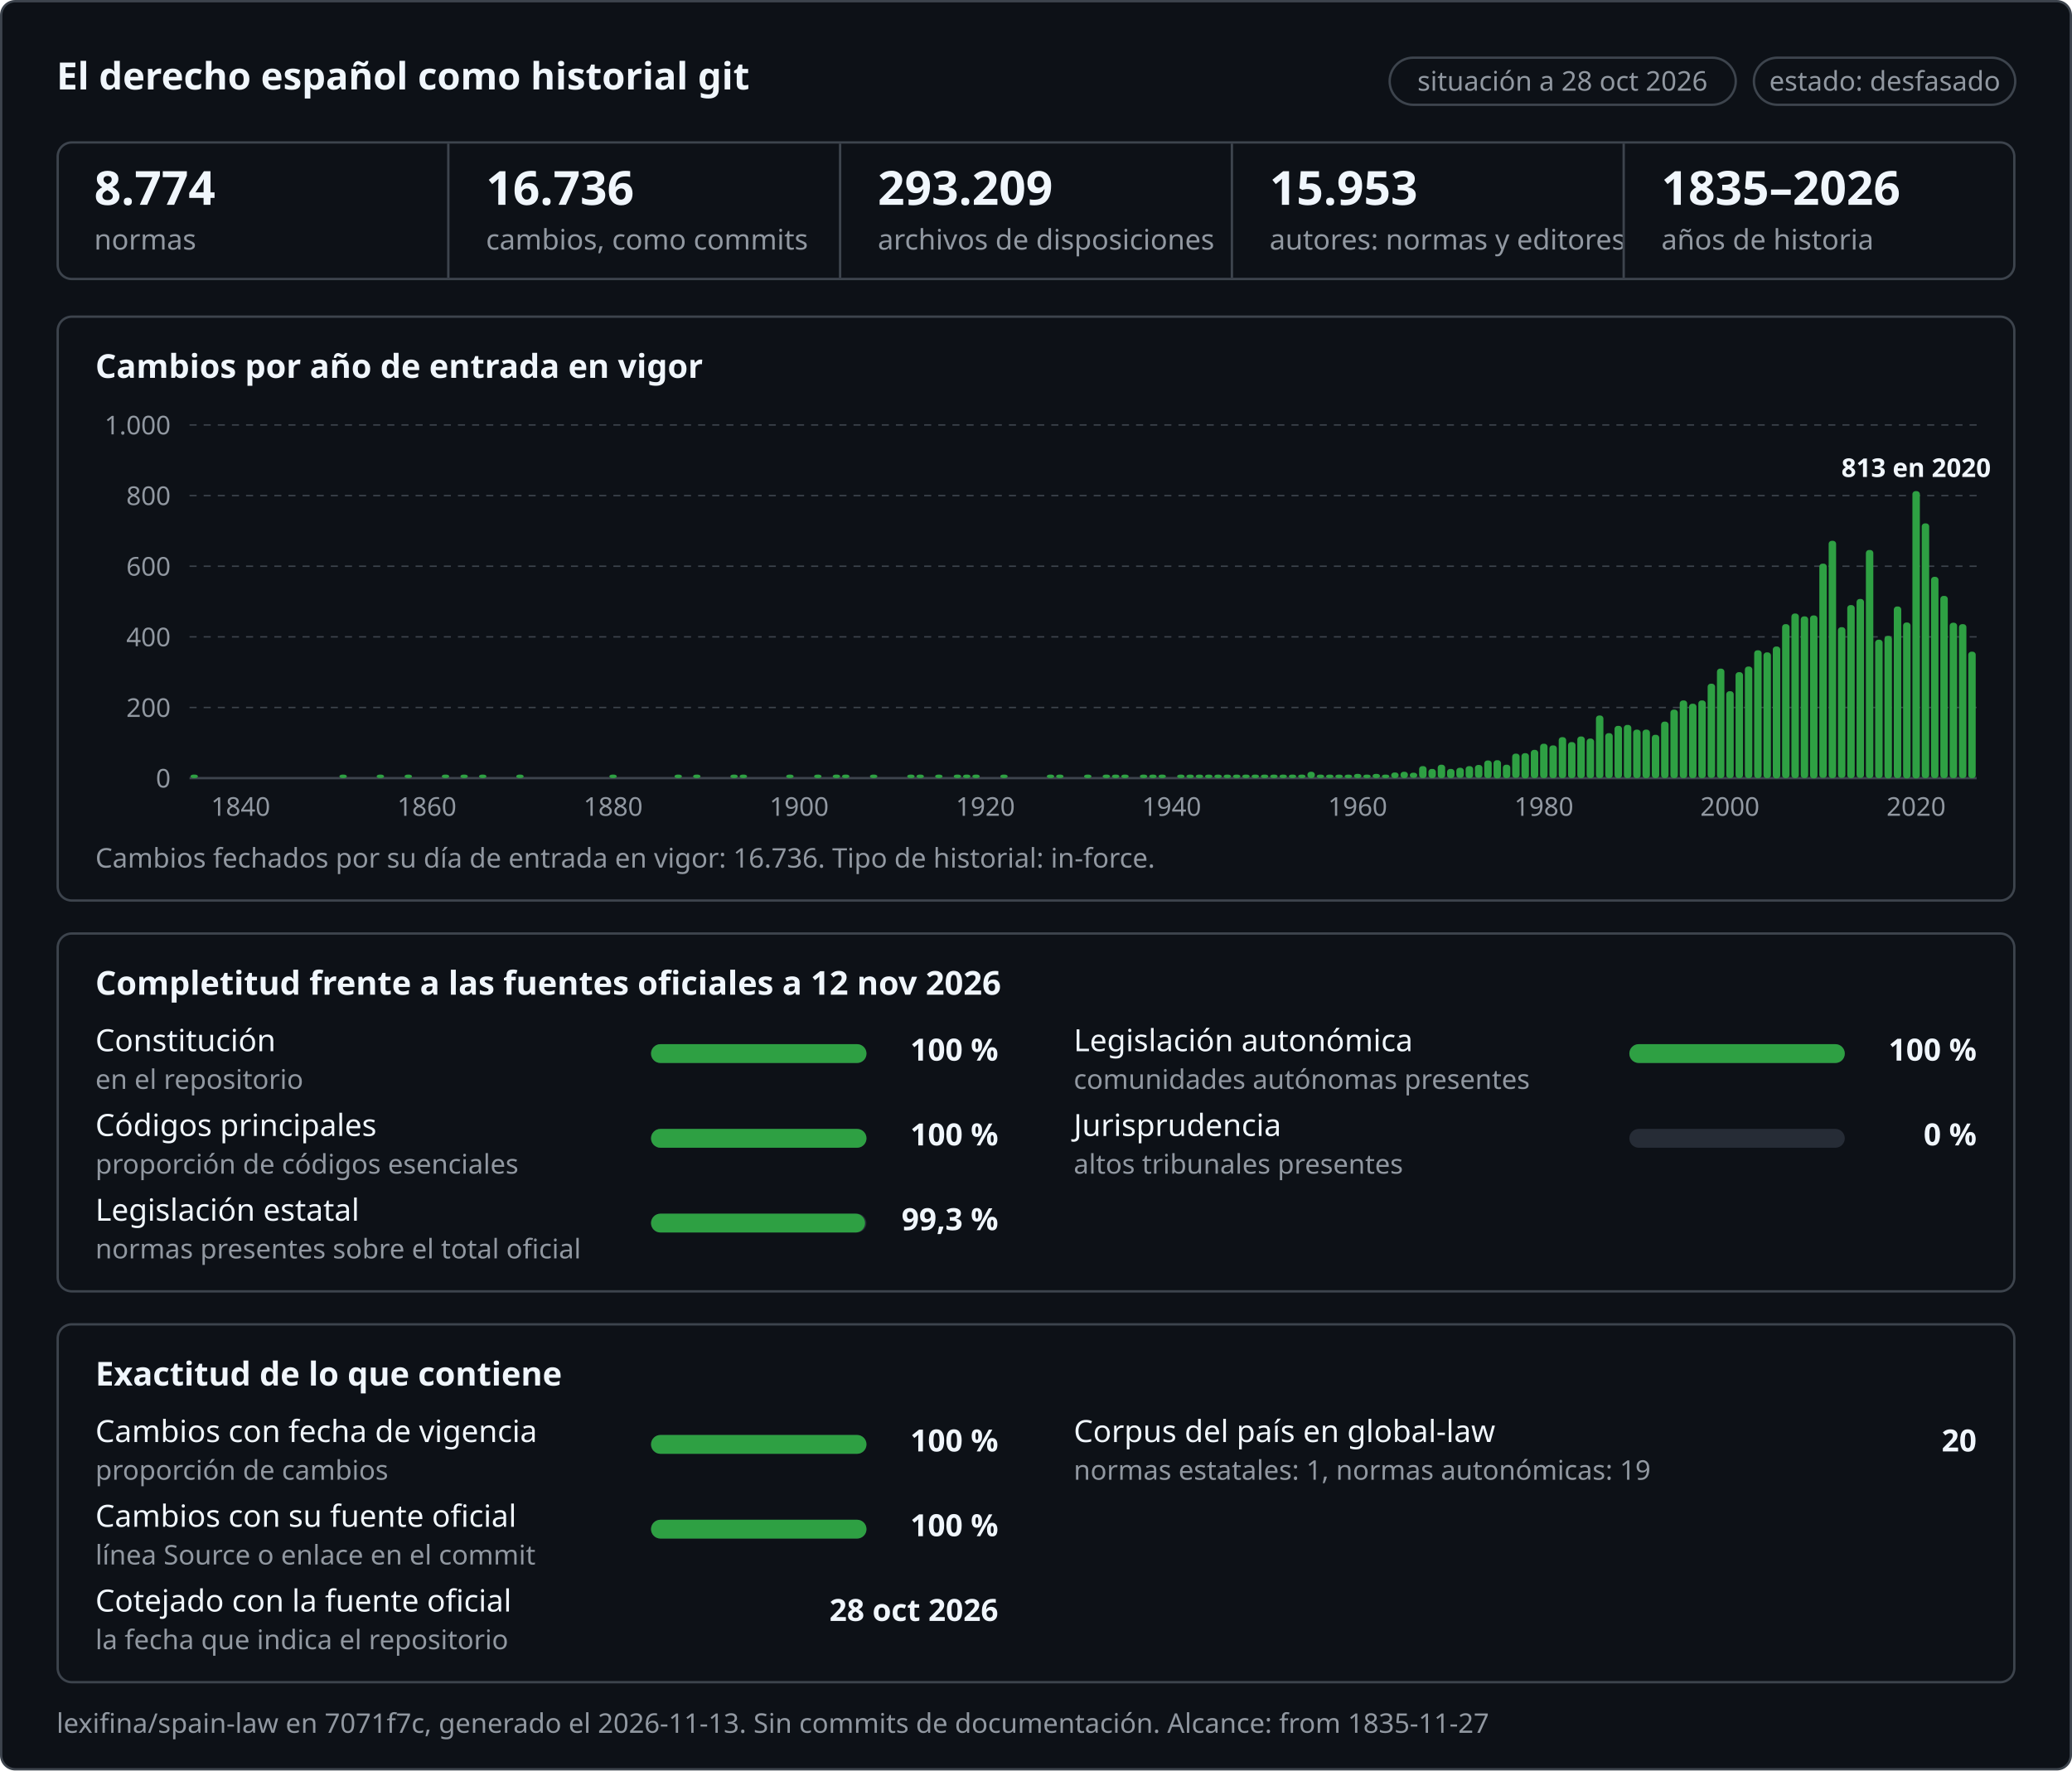
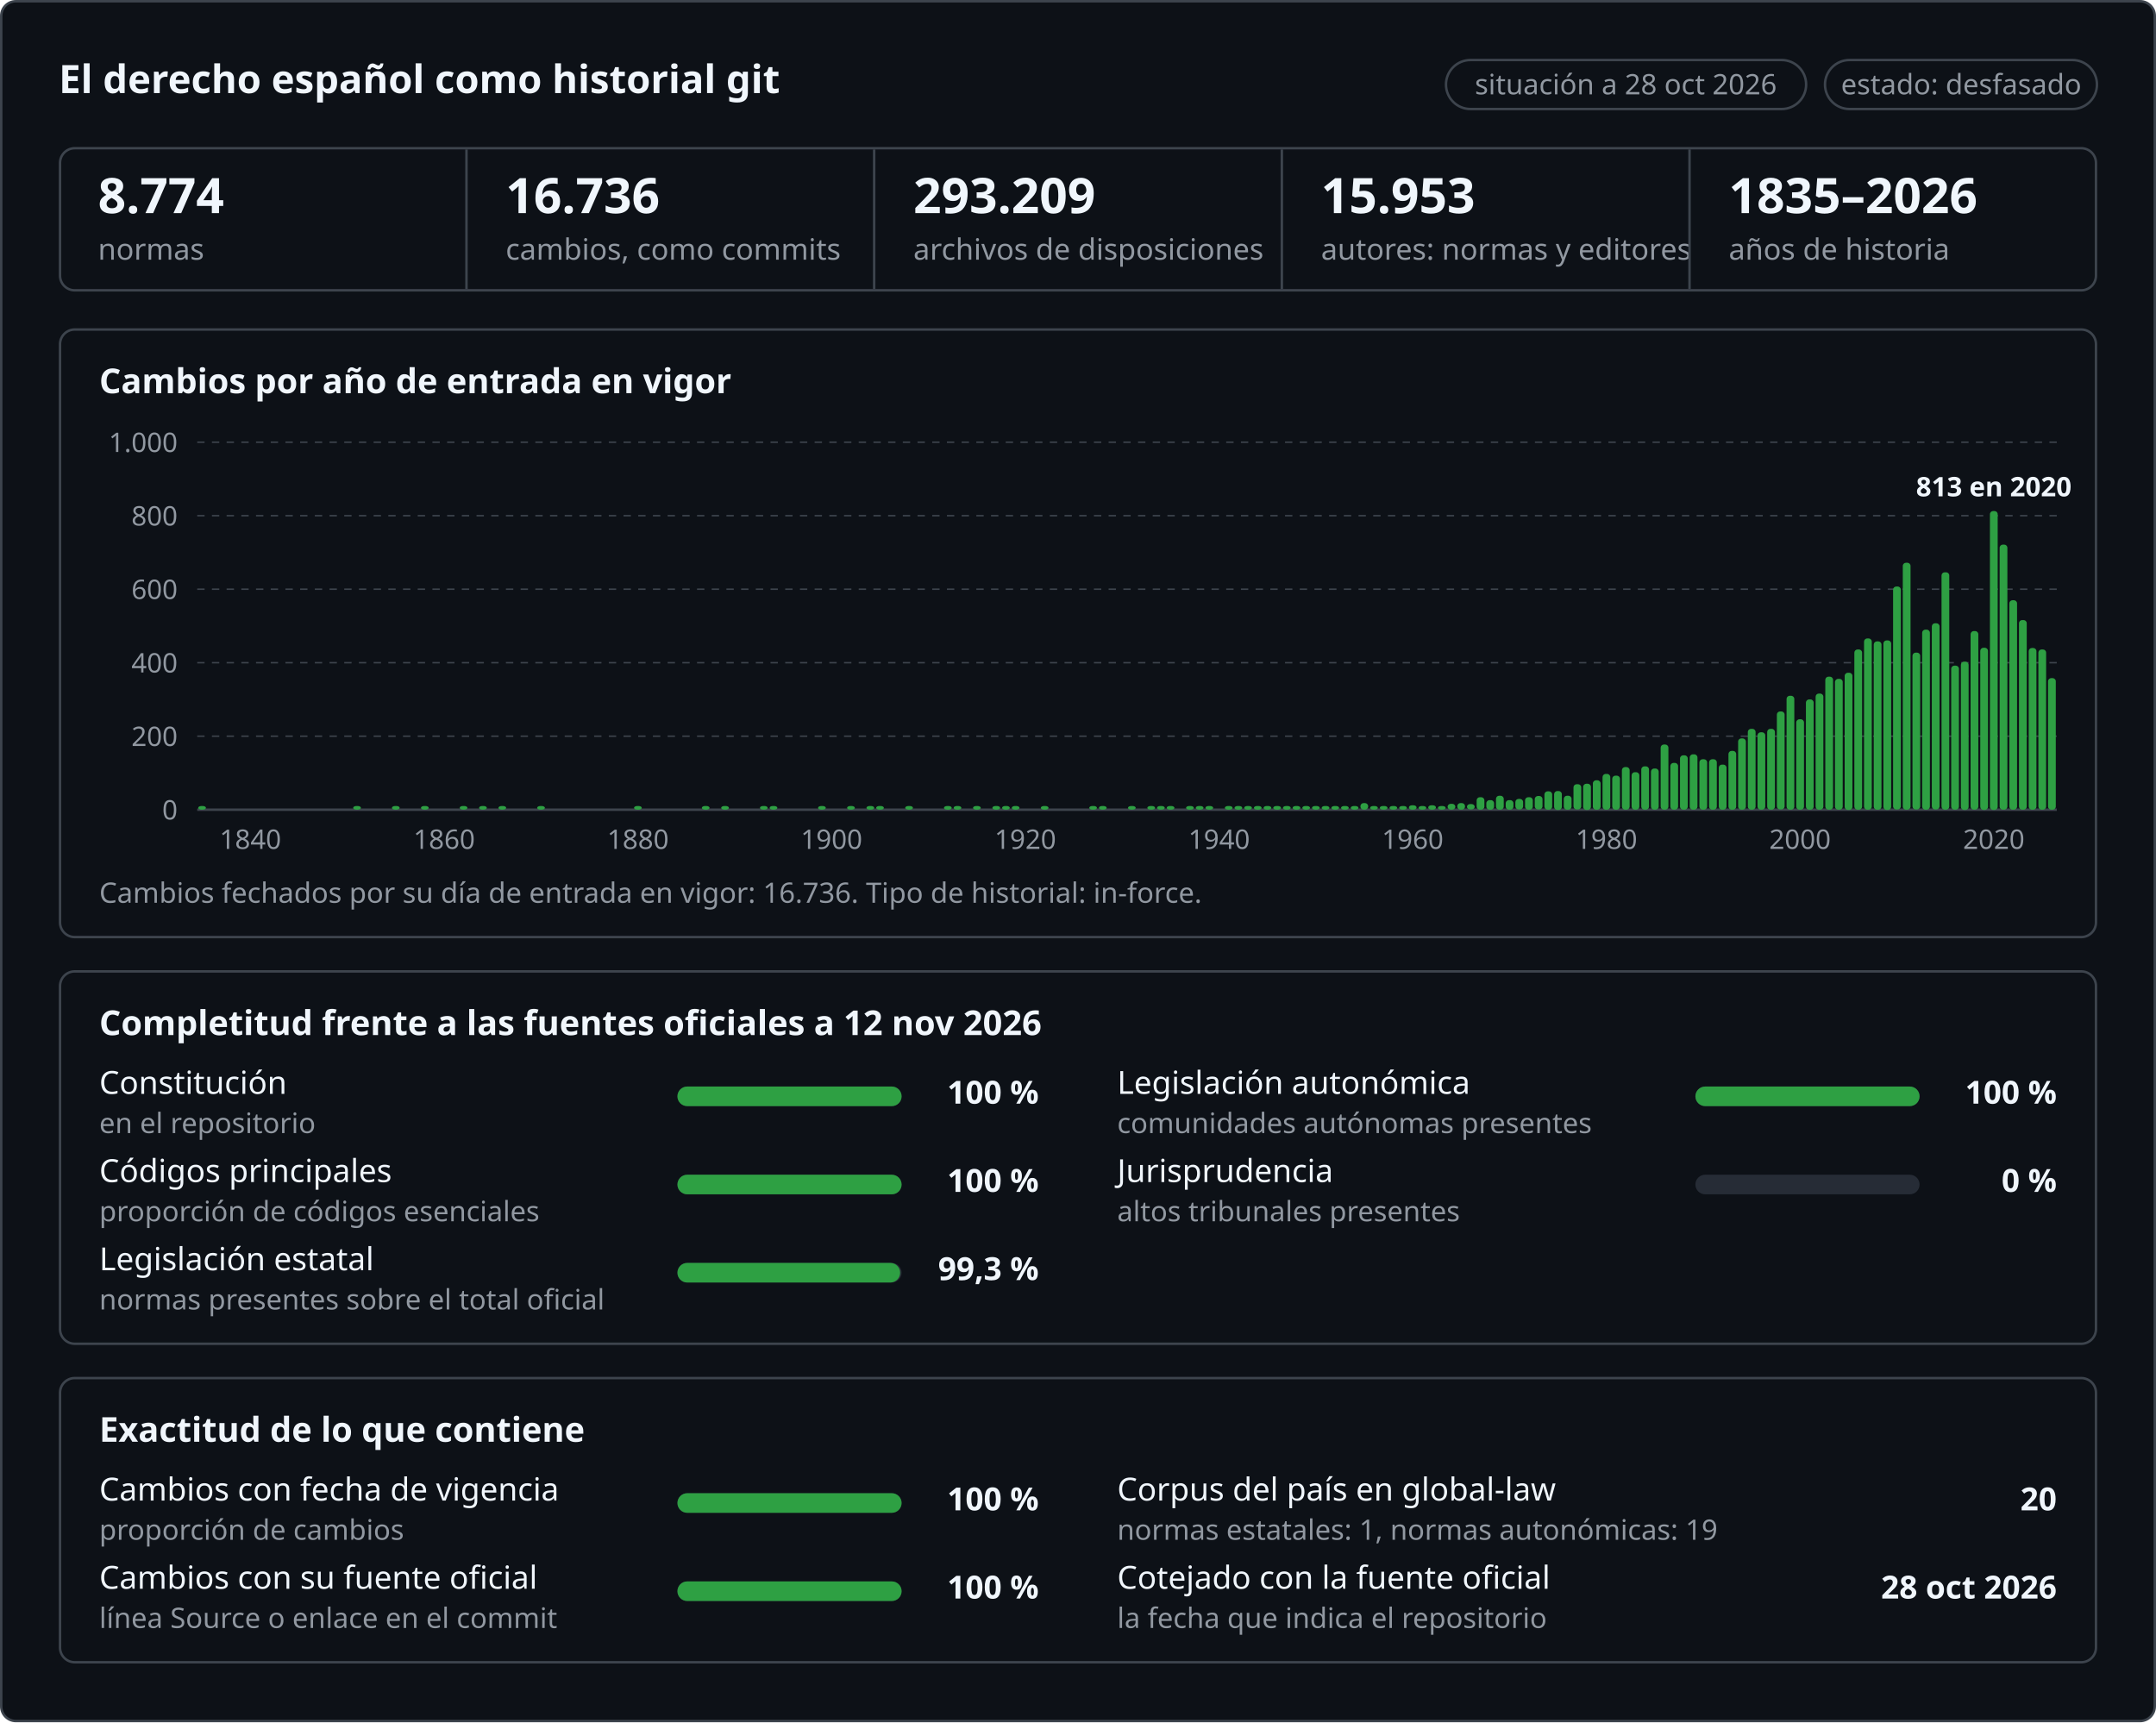
- <svg xmlns="http://www.w3.org/2000/svg" width="880" height="752" viewBox="0 0 880 752" font-family="-apple-system,BlinkMacSystemFont,Segoe UI,Noto Sans,Helvetica,Arial,sans-serif">
-   <rect x="0.5" y="0.5" width="879" height="751" rx="6" fill="#0d1117" stroke="#3d444d" />
+ <svg xmlns="http://www.w3.org/2000/svg" width="880" height="703" viewBox="0 0 880 703" font-family="-apple-system,BlinkMacSystemFont,Segoe UI,Noto Sans,Helvetica,Arial,sans-serif">
+   <rect x="0.5" y="0.5" width="879" height="702" rx="6" fill="#0d1117" stroke="#3d444d" />
  <text x="24" y="38" font-size="16" font-weight="600" fill="#f0f6fc">El derecho español como historial git</text>
  <rect x="590.2" y="24.5" width="147" height="20" rx="10" fill="none" stroke="#3d444d" />
  <text x="663.6" y="38.5" font-size="11.5" font-weight="500" text-anchor="middle" fill="#9198a1">situación a 28 oct 2026</text>
  <rect x="744.9" y="24.5" width="111" height="20" rx="10" fill="none" stroke="#3d444d" />
  <text x="800.5" y="38.5" font-size="11.5" font-weight="500" text-anchor="middle" fill="#9198a1">estado: desfasado</text>
  <rect x="24.5" y="60.5" width="831" height="58" rx="6" fill="#0d1117" stroke="#3d444d" />
  <text x="40.0" y="87" font-size="20" font-weight="600" fill="#f0f6fc">8.774</text>
  <text x="40.0" y="106" font-size="12" fill="#9198a1">normas</text>
  <line x1="190.4" y1="61" x2="190.4" y2="118" stroke="#3d444d" />
  <text x="206.4" y="87" font-size="20" font-weight="600" fill="#f0f6fc">16.736</text>
  <text x="206.4" y="106" font-size="12" fill="#9198a1">cambios, como commits</text>
  <line x1="356.8" y1="61" x2="356.8" y2="118" stroke="#3d444d" />
  <text x="372.8" y="87" font-size="20" font-weight="600" fill="#f0f6fc">293.209</text>
  <text x="372.8" y="106" font-size="12" fill="#9198a1">archivos de disposiciones</text>
  <line x1="523.2" y1="61" x2="523.2" y2="118" stroke="#3d444d" />
  <text x="539.2" y="87" font-size="20" font-weight="600" fill="#f0f6fc">15.953</text>
  <text x="539.2" y="106" font-size="12" fill="#9198a1">autores: normas y editores</text>
  <line x1="689.6" y1="61" x2="689.6" y2="118" stroke="#3d444d" />
  <text x="705.6" y="87" font-size="20" font-weight="600" fill="#f0f6fc">1835–2026</text>
  <text x="705.6" y="106" font-size="12" fill="#9198a1">años de historia</text>
  <rect x="24.5" y="134.5" width="831" height="248" rx="6" fill="#0d1117" stroke="#3d444d" />
  <text x="40.5" y="160.5" font-size="14" font-weight="600" fill="#f0f6fc">Cambios por año de entrada en vigor</text>
  <line x1="80.5" y1="330.5" x2="839.5" y2="330.5" stroke="#3d444d" stroke-width="1" />
  <text x="72.5" y="334.5" font-size="11" text-anchor="end" fill="#9198a1">0</text>
  <line x1="80.5" y1="300.5" x2="839.5" y2="300.5" stroke="#3d444d" stroke-width="0.6" stroke-dasharray="3 3" />
  <text x="72.5" y="304.5" font-size="11" text-anchor="end" fill="#9198a1">200</text>
  <line x1="80.5" y1="270.5" x2="839.5" y2="270.5" stroke="#3d444d" stroke-width="0.6" stroke-dasharray="3 3" />
  <text x="72.5" y="274.5" font-size="11" text-anchor="end" fill="#9198a1">400</text>
  <line x1="80.5" y1="240.5" x2="839.5" y2="240.5" stroke="#3d444d" stroke-width="0.6" stroke-dasharray="3 3" />
  <text x="72.5" y="244.5" font-size="11" text-anchor="end" fill="#9198a1">600</text>
  <line x1="80.5" y1="210.5" x2="839.5" y2="210.5" stroke="#3d444d" stroke-width="0.6" stroke-dasharray="3 3" />
  <text x="72.5" y="214.5" font-size="11" text-anchor="end" fill="#9198a1">800</text>
  <line x1="80.5" y1="180.5" x2="839.5" y2="180.5" stroke="#3d444d" stroke-width="0.6" stroke-dasharray="3 3" />
  <text x="72.5" y="184.5" font-size="11" text-anchor="end" fill="#9198a1">1.000</text>
  <rect x="80.90" y="329.0" width="3.16" height="1.5" rx="1.3" fill="#2ea043" />
  <text x="102.2" y="346.5" font-size="11" text-anchor="middle" fill="#9198a1">1840</text>
  <rect x="144.15" y="329.0" width="3.16" height="1.5" rx="1.3" fill="#2ea043" />
  <rect x="159.96" y="329.0" width="3.16" height="1.5" rx="1.3" fill="#2ea043" />
  <rect x="171.82" y="329.0" width="3.16" height="1.5" rx="1.3" fill="#2ea043" />
  <text x="181.3" y="346.5" font-size="11" text-anchor="middle" fill="#9198a1">1860</text>
  <rect x="187.63" y="329.0" width="3.16" height="1.5" rx="1.3" fill="#2ea043" />
  <rect x="195.54" y="329.0" width="3.16" height="1.5" rx="1.3" fill="#2ea043" />
  <rect x="203.44" y="329.0" width="3.16" height="1.5" rx="1.3" fill="#2ea043" />
  <rect x="219.25" y="329.0" width="3.16" height="1.5" rx="1.3" fill="#2ea043" />
  <rect x="258.79" y="329.0" width="3.16" height="1.5" rx="1.3" fill="#2ea043" />
  <text x="260.4" y="346.5" font-size="11" text-anchor="middle" fill="#9198a1">1880</text>
  <rect x="286.46" y="329.0" width="3.16" height="1.5" rx="1.3" fill="#2ea043" />
  <rect x="294.36" y="329.0" width="3.16" height="1.5" rx="1.3" fill="#2ea043" />
  <rect x="310.18" y="329.0" width="3.16" height="1.5" rx="1.3" fill="#2ea043" />
  <rect x="314.13" y="329.0" width="3.16" height="1.5" rx="1.3" fill="#2ea043" />
  <rect x="333.90" y="329.0" width="3.16" height="1.5" rx="1.3" fill="#2ea043" />
  <text x="339.4" y="346.5" font-size="11" text-anchor="middle" fill="#9198a1">1900</text>
  <rect x="345.75" y="329.0" width="3.16" height="1.5" rx="1.3" fill="#2ea043" />
  <rect x="353.66" y="329.0" width="3.16" height="1.5" rx="1.3" fill="#2ea043" />
  <rect x="357.61" y="329.0" width="3.16" height="1.5" rx="1.3" fill="#2ea043" />
  <rect x="369.47" y="329.0" width="3.16" height="1.5" rx="1.3" fill="#2ea043" />
  <rect x="385.29" y="329.0" width="3.16" height="1.5" rx="1.3" fill="#2ea043" />
  <rect x="389.24" y="329.0" width="3.16" height="1.5" rx="1.3" fill="#2ea043" />
  <rect x="397.15" y="329.0" width="3.16" height="1.5" rx="1.3" fill="#2ea043" />
  <rect x="405.05" y="329.0" width="3.16" height="1.5" rx="1.3" fill="#2ea043" />
  <rect x="409.00" y="329.0" width="3.16" height="1.5" rx="1.3" fill="#2ea043" />
  <rect x="412.96" y="329.0" width="3.16" height="1.5" rx="1.3" fill="#2ea043" />
  <text x="418.5" y="346.5" font-size="11" text-anchor="middle" fill="#9198a1">1920</text>
  <rect x="424.82" y="329.0" width="3.16" height="1.5" rx="1.3" fill="#2ea043" />
  <rect x="444.58" y="329.0" width="3.16" height="1.5" rx="1.3" fill="#2ea043" />
  <rect x="448.54" y="329.0" width="3.16" height="1.5" rx="1.3" fill="#2ea043" />
  <rect x="460.40" y="329.0" width="3.16" height="1.5" rx="1.3" fill="#2ea043" />
  <rect x="468.30" y="329.0" width="3.16" height="1.5" rx="1.3" fill="#2ea043" />
  <rect x="472.25" y="329.0" width="3.16" height="1.5" rx="1.3" fill="#2ea043" />
  <rect x="476.21" y="329.0" width="3.16" height="1.5" rx="1.3" fill="#2ea043" />
  <rect x="484.11" y="329.0" width="3.16" height="1.5" rx="1.3" fill="#2ea043" />
  <rect x="488.07" y="329.0" width="3.16" height="1.5" rx="1.3" fill="#2ea043" />
  <rect x="492.02" y="329.0" width="3.16" height="1.5" rx="1.3" fill="#2ea043" />
  <text x="497.6" y="346.5" font-size="11" text-anchor="middle" fill="#9198a1">1940</text>
  <rect x="499.93" y="329.0" width="3.16" height="1.5" rx="1.3" fill="#2ea043" />
  <rect x="503.88" y="329.0" width="3.16" height="1.5" rx="1.3" fill="#2ea043" />
  <rect x="507.83" y="329.0" width="3.16" height="1.5" rx="1.3" fill="#2ea043" />
  <rect x="511.79" y="329.0" width="3.16" height="1.5" rx="1.3" fill="#2ea043" />
  <rect x="515.74" y="329.0" width="3.16" height="1.5" rx="1.3" fill="#2ea043" />
  <rect x="519.69" y="329.0" width="3.16" height="1.5" rx="1.3" fill="#2ea043" />
  <rect x="523.65" y="329.0" width="3.16" height="1.5" rx="1.3" fill="#2ea043" />
  <rect x="527.60" y="329.0" width="3.16" height="1.5" rx="1.3" fill="#2ea043" />
  <rect x="531.55" y="329.0" width="3.16" height="1.5" rx="1.3" fill="#2ea043" />
  <rect x="535.50" y="329.0" width="3.16" height="1.5" rx="1.3" fill="#2ea043" />
  <rect x="539.46" y="329.0" width="3.16" height="1.5" rx="1.3" fill="#2ea043" />
  <rect x="543.41" y="329.0" width="3.16" height="1.5" rx="1.3" fill="#2ea043" />
  <rect x="547.36" y="329.0" width="3.16" height="1.5" rx="1.3" fill="#2ea043" />
  <rect x="551.32" y="329.0" width="3.16" height="1.5" rx="1.3" fill="#2ea043" />
  <rect x="555.27" y="327.8" width="3.16" height="2.7" rx="1.3" fill="#2ea043" />
  <rect x="559.22" y="329.0" width="3.16" height="1.5" rx="1.3" fill="#2ea043" />
  <rect x="563.18" y="329.0" width="3.16" height="1.5" rx="1.3" fill="#2ea043" />
  <rect x="567.13" y="329.0" width="3.16" height="1.5" rx="1.3" fill="#2ea043" />
  <rect x="571.08" y="329.0" width="3.16" height="1.5" rx="1.3" fill="#2ea043" />
  <rect x="575.04" y="328.7" width="3.16" height="1.8" rx="1.3" fill="#2ea043" />
  <text x="576.6" y="346.5" font-size="11" text-anchor="middle" fill="#9198a1">1960</text>
  <rect x="578.99" y="329.0" width="3.16" height="1.5" rx="1.3" fill="#2ea043" />
  <rect x="582.94" y="328.7" width="3.16" height="1.8" rx="1.3" fill="#2ea043" />
  <rect x="586.90" y="329.0" width="3.16" height="1.5" rx="1.3" fill="#2ea043" />
  <rect x="590.85" y="328.1" width="3.16" height="2.4" rx="1.3" fill="#2ea043" />
  <rect x="594.80" y="327.8" width="3.16" height="2.7" rx="1.3" fill="#2ea043" />
  <rect x="598.75" y="328.2" width="3.16" height="2.2" rx="1.3" fill="#2ea043" />
  <rect x="602.71" y="325.4" width="3.16" height="5.1" rx="1.3" fill="#2ea043" />
  <rect x="606.66" y="326.6" width="3.16" height="3.9" rx="1.3" fill="#2ea043" />
  <rect x="610.61" y="324.8" width="3.16" height="5.7" rx="1.3" fill="#2ea043" />
  <rect x="614.57" y="326.6" width="3.16" height="3.9" rx="1.3" fill="#2ea043" />
  <rect x="618.52" y="326.1" width="3.16" height="4.3" rx="1.3" fill="#2ea043" />
  <rect x="622.47" y="325.4" width="3.16" height="5.1" rx="1.3" fill="#2ea043" />
  <rect x="626.43" y="324.9" width="3.16" height="5.5" rx="1.3" fill="#2ea043" />
  <rect x="630.38" y="323.0" width="3.16" height="7.5" rx="1.3" fill="#2ea043" />
  <rect x="634.33" y="322.9" width="3.16" height="7.7" rx="1.3" fill="#2ea043" />
  <rect x="638.29" y="324.8" width="3.16" height="5.7" rx="1.3" fill="#2ea043" />
  <rect x="642.24" y="320.1" width="3.16" height="10.3" rx="1.3" fill="#2ea043" />
  <rect x="646.19" y="319.9" width="3.16" height="10.7" rx="1.3" fill="#2ea043" />
  <rect x="650.15" y="318.5" width="3.16" height="12.0" rx="1.3" fill="#2ea043" />
  <rect x="654.10" y="315.9" width="3.16" height="14.6" rx="1.3" fill="#2ea043" />
  <text x="655.7" y="346.5" font-size="11" text-anchor="middle" fill="#9198a1">1980</text>
  <rect x="658.05" y="316.6" width="3.16" height="13.9" rx="1.3" fill="#2ea043" />
  <rect x="662.00" y="313.1" width="3.16" height="17.4" rx="1.3" fill="#2ea043" />
  <rect x="665.96" y="315.2" width="3.16" height="15.3" rx="1.3" fill="#2ea043" />
  <rect x="669.91" y="312.8" width="3.16" height="17.7" rx="1.3" fill="#2ea043" />
  <rect x="673.86" y="313.7" width="3.16" height="16.8" rx="1.3" fill="#2ea043" />
  <rect x="677.82" y="303.9" width="3.16" height="26.6" rx="1.3" fill="#2ea043" />
  <rect x="681.77" y="311.4" width="3.16" height="19.1" rx="1.3" fill="#2ea043" />
  <rect x="685.72" y="308.3" width="3.16" height="22.2" rx="1.3" fill="#2ea043" />
  <rect x="689.68" y="307.9" width="3.16" height="22.6" rx="1.3" fill="#2ea043" />
  <rect x="693.63" y="309.9" width="3.16" height="20.6" rx="1.3" fill="#2ea043" />
  <rect x="697.58" y="309.9" width="3.16" height="20.6" rx="1.3" fill="#2ea043" />
  <rect x="701.54" y="312.1" width="3.16" height="18.4" rx="1.3" fill="#2ea043" />
  <rect x="705.49" y="306.5" width="3.16" height="24.0" rx="1.3" fill="#2ea043" />
  <rect x="709.44" y="301.4" width="3.16" height="29.1" rx="1.3" fill="#2ea043" />
  <rect x="713.40" y="297.5" width="3.16" height="33.0" rx="1.3" fill="#2ea043" />
  <rect x="717.35" y="298.9" width="3.16" height="31.6" rx="1.3" fill="#2ea043" />
  <rect x="721.30" y="297.5" width="3.16" height="33.0" rx="1.3" fill="#2ea043" />
  <rect x="725.25" y="290.4" width="3.16" height="40.0" rx="1.3" fill="#2ea043" />
  <rect x="729.21" y="284.0" width="3.16" height="46.5" rx="1.3" fill="#2ea043" />
  <rect x="733.16" y="293.6" width="3.16" height="36.9" rx="1.3" fill="#2ea043" />
  <text x="734.7" y="346.5" font-size="11" text-anchor="middle" fill="#9198a1">2000</text>
  <rect x="737.11" y="285.5" width="3.16" height="45.0" rx="1.3" fill="#2ea043" />
  <rect x="741.07" y="283.1" width="3.16" height="47.4" rx="1.3" fill="#2ea043" />
  <rect x="745.02" y="276.2" width="3.16" height="54.3" rx="1.3" fill="#2ea043" />
  <rect x="748.97" y="277.1" width="3.16" height="53.4" rx="1.3" fill="#2ea043" />
  <rect x="752.93" y="274.6" width="3.16" height="56.0" rx="1.3" fill="#2ea043" />
  <rect x="756.88" y="265.1" width="3.16" height="65.4" rx="1.3" fill="#2ea043" />
  <rect x="760.83" y="260.6" width="3.16" height="69.9" rx="1.3" fill="#2ea043" />
  <rect x="764.79" y="261.8" width="3.16" height="68.7" rx="1.3" fill="#2ea043" />
  <rect x="768.74" y="261.4" width="3.16" height="69.2" rx="1.3" fill="#2ea043" />
  <rect x="772.69" y="239.4" width="3.16" height="91.0" rx="1.3" fill="#2ea043" />
  <rect x="776.65" y="229.7" width="3.16" height="100.8" rx="1.3" fill="#2ea043" />
  <rect x="780.60" y="266.4" width="3.16" height="64.0" rx="1.3" fill="#2ea043" />
  <rect x="784.55" y="257.0" width="3.16" height="73.5" rx="1.3" fill="#2ea043" />
  <rect x="788.50" y="254.4" width="3.16" height="76.0" rx="1.3" fill="#2ea043" />
  <rect x="792.46" y="233.6" width="3.16" height="96.9" rx="1.3" fill="#2ea043" />
  <rect x="796.41" y="271.7" width="3.16" height="58.8" rx="1.3" fill="#2ea043" />
  <rect x="800.36" y="270.1" width="3.16" height="60.5" rx="1.3" fill="#2ea043" />
  <rect x="804.32" y="257.6" width="3.16" height="72.9" rx="1.3" fill="#2ea043" />
  <rect x="808.27" y="264.4" width="3.16" height="66.2" rx="1.3" fill="#2ea043" />
  <rect x="812.22" y="208.6" width="3.16" height="122.0" rx="1.3" fill="#2ea043" />
  <text x="813.8" y="346.5" font-size="11" text-anchor="middle" fill="#9198a1">2020</text>
  <text x="813.8" y="202.6" font-size="11" font-weight="600" text-anchor="middle" fill="#f0f6fc">813 en 2020</text>
  <rect x="816.18" y="222.3" width="3.16" height="108.2" rx="1.3" fill="#2ea043" />
  <rect x="820.13" y="245.0" width="3.16" height="85.5" rx="1.3" fill="#2ea043" />
  <rect x="824.08" y="253.1" width="3.16" height="77.4" rx="1.3" fill="#2ea043" />
  <rect x="828.04" y="264.5" width="3.16" height="66.0" rx="1.3" fill="#2ea043" />
  <rect x="831.99" y="265.1" width="3.16" height="65.4" rx="1.3" fill="#2ea043" />
  <rect x="835.94" y="276.8" width="3.16" height="53.7" rx="1.3" fill="#2ea043" />
  <text x="40.5" y="368.5" font-size="11.5" fill="#9198a1">Cambios fechados por su día de entrada en vigor: 16.736. Tipo de historial: in-force.</text>
  <rect x="24.5" y="396.5" width="831" height="152" rx="6" fill="#0d1117" stroke="#3d444d" />
  <text x="40.5" y="422.5" font-size="14" font-weight="600" fill="#f0f6fc">Completitud frente a las fuentes oficiales a 12 nov 2026</text>
  <text x="40.5" y="446.5" font-size="13" fill="#f0f6fc">Constitución</text>
  <text x="40.5" y="462.5" font-size="11.5" fill="#9198a1">en el repositorio</text>
  <g>
    <rect x="276.5" y="443.5" width="91.5" height="8" rx="4" fill="#262c36" />
    <rect x="276.5" y="443.5" width="91.5" height="8" rx="4" fill="#2ea043" />
  </g>
  <text x="424.0" y="450.5" font-size="13" font-weight="600" text-anchor="end" fill="#f0f6fc">100 %</text>
  <text x="40.5" y="482.5" font-size="13" fill="#f0f6fc">Códigos principales</text>
  <text x="40.5" y="498.5" font-size="11.5" fill="#9198a1">proporción de códigos esenciales</text>
  <g>
    <rect x="276.5" y="479.5" width="91.5" height="8" rx="4" fill="#262c36" />
    <rect x="276.5" y="479.5" width="91.5" height="8" rx="4" fill="#2ea043" />
  </g>
  <text x="424.0" y="486.5" font-size="13" font-weight="600" text-anchor="end" fill="#f0f6fc">100 %</text>
  <text x="40.5" y="518.5" font-size="13" fill="#f0f6fc">Legislación estatal</text>
  <text x="40.5" y="534.5" font-size="11.5" fill="#9198a1">normas presentes sobre el total oficial</text>
  <g>
    <rect x="276.5" y="515.5" width="91.5" height="8" rx="4" fill="#262c36" />
    <rect x="276.5" y="515.5" width="90.9" height="8" rx="4" fill="#2ea043" />
  </g>
  <text x="424.0" y="522.5" font-size="13" font-weight="600" text-anchor="end" fill="#f0f6fc">99,3 %</text>
  <text x="456.0" y="446.5" font-size="13" fill="#f0f6fc">Legislación autonómica</text>
  <text x="456.0" y="462.5" font-size="11.5" fill="#9198a1">comunidades autónomas presentes</text>
  <g>
    <rect x="692.0" y="443.5" width="91.5" height="8" rx="4" fill="#262c36" />
    <rect x="692.0" y="443.5" width="91.5" height="8" rx="4" fill="#2ea043" />
  </g>
  <text x="839.5" y="450.5" font-size="13" font-weight="600" text-anchor="end" fill="#f0f6fc">100 %</text>
  <text x="456.0" y="482.5" font-size="13" fill="#f0f6fc">Jurisprudencia</text>
  <text x="456.0" y="498.5" font-size="11.5" fill="#9198a1">altos tribunales presentes</text>
  <g>
    <rect x="692.0" y="479.5" width="91.5" height="8" rx="4" fill="#262c36" />
  </g>
  <text x="839.5" y="486.5" font-size="13" font-weight="600" text-anchor="end" fill="#f0f6fc">0 %</text>
-   <rect x="24.5" y="562.5" width="831" height="152" rx="6" fill="#0d1117" stroke="#3d444d" />
+   <rect x="24.5" y="562.5" width="831" height="116" rx="6" fill="#0d1117" stroke="#3d444d" />
  <text x="40.5" y="588.5" font-size="14" font-weight="600" fill="#f0f6fc">Exactitud de lo que contiene</text>
  <text x="40.5" y="612.5" font-size="13" fill="#f0f6fc">Cambios con fecha de vigencia</text>
  <text x="40.5" y="628.5" font-size="11.5" fill="#9198a1">proporción de cambios</text>
  <g>
    <rect x="276.5" y="609.5" width="91.5" height="8" rx="4" fill="#262c36" />
    <rect x="276.5" y="609.5" width="91.5" height="8" rx="4" fill="#2ea043" />
  </g>
  <text x="424.0" y="616.5" font-size="13" font-weight="600" text-anchor="end" fill="#f0f6fc">100 %</text>
  <text x="40.5" y="648.5" font-size="13" fill="#f0f6fc">Cambios con su fuente oficial</text>
  <text x="40.5" y="664.5" font-size="11.5" fill="#9198a1">línea Source o enlace en el commit</text>
  <g>
    <rect x="276.5" y="645.5" width="91.5" height="8" rx="4" fill="#262c36" />
    <rect x="276.5" y="645.5" width="91.5" height="8" rx="4" fill="#2ea043" />
  </g>
  <text x="424.0" y="652.5" font-size="13" font-weight="600" text-anchor="end" fill="#f0f6fc">100 %</text>
-   <text x="40.5" y="684.5" font-size="13" fill="#f0f6fc">Cotejado con la fuente oficial</text>
-   <text x="40.5" y="700.5" font-size="11.5" fill="#9198a1">la fecha que indica el repositorio</text>
-   <text x="424.0" y="688.5" font-size="13" font-weight="600" text-anchor="end" fill="#f0f6fc">28 oct 2026</text>
  <text x="456.0" y="612.5" font-size="13" fill="#f0f6fc">Corpus del país en global-law</text>
  <text x="456.0" y="628.5" font-size="11.5" fill="#9198a1">normas estatales: 1, normas autonómicas: 19</text>
  <text x="839.5" y="616.5" font-size="13" font-weight="600" text-anchor="end" fill="#f0f6fc">20</text>
-   <text x="24" y="736" font-size="11.5" fill="#9198a1">lexifina/spain-law en 7071f7c, generado el 2026-11-13. Sin commits de documentación. Alcance: from 1835-11-27</text>
+   <text x="456.0" y="648.5" font-size="13" fill="#f0f6fc">Cotejado con la fuente oficial</text>
+   <text x="456.0" y="664.5" font-size="11.5" fill="#9198a1">la fecha que indica el repositorio</text>
+   <text x="839.5" y="652.5" font-size="13" font-weight="600" text-anchor="end" fill="#f0f6fc">28 oct 2026</text>
</svg>
